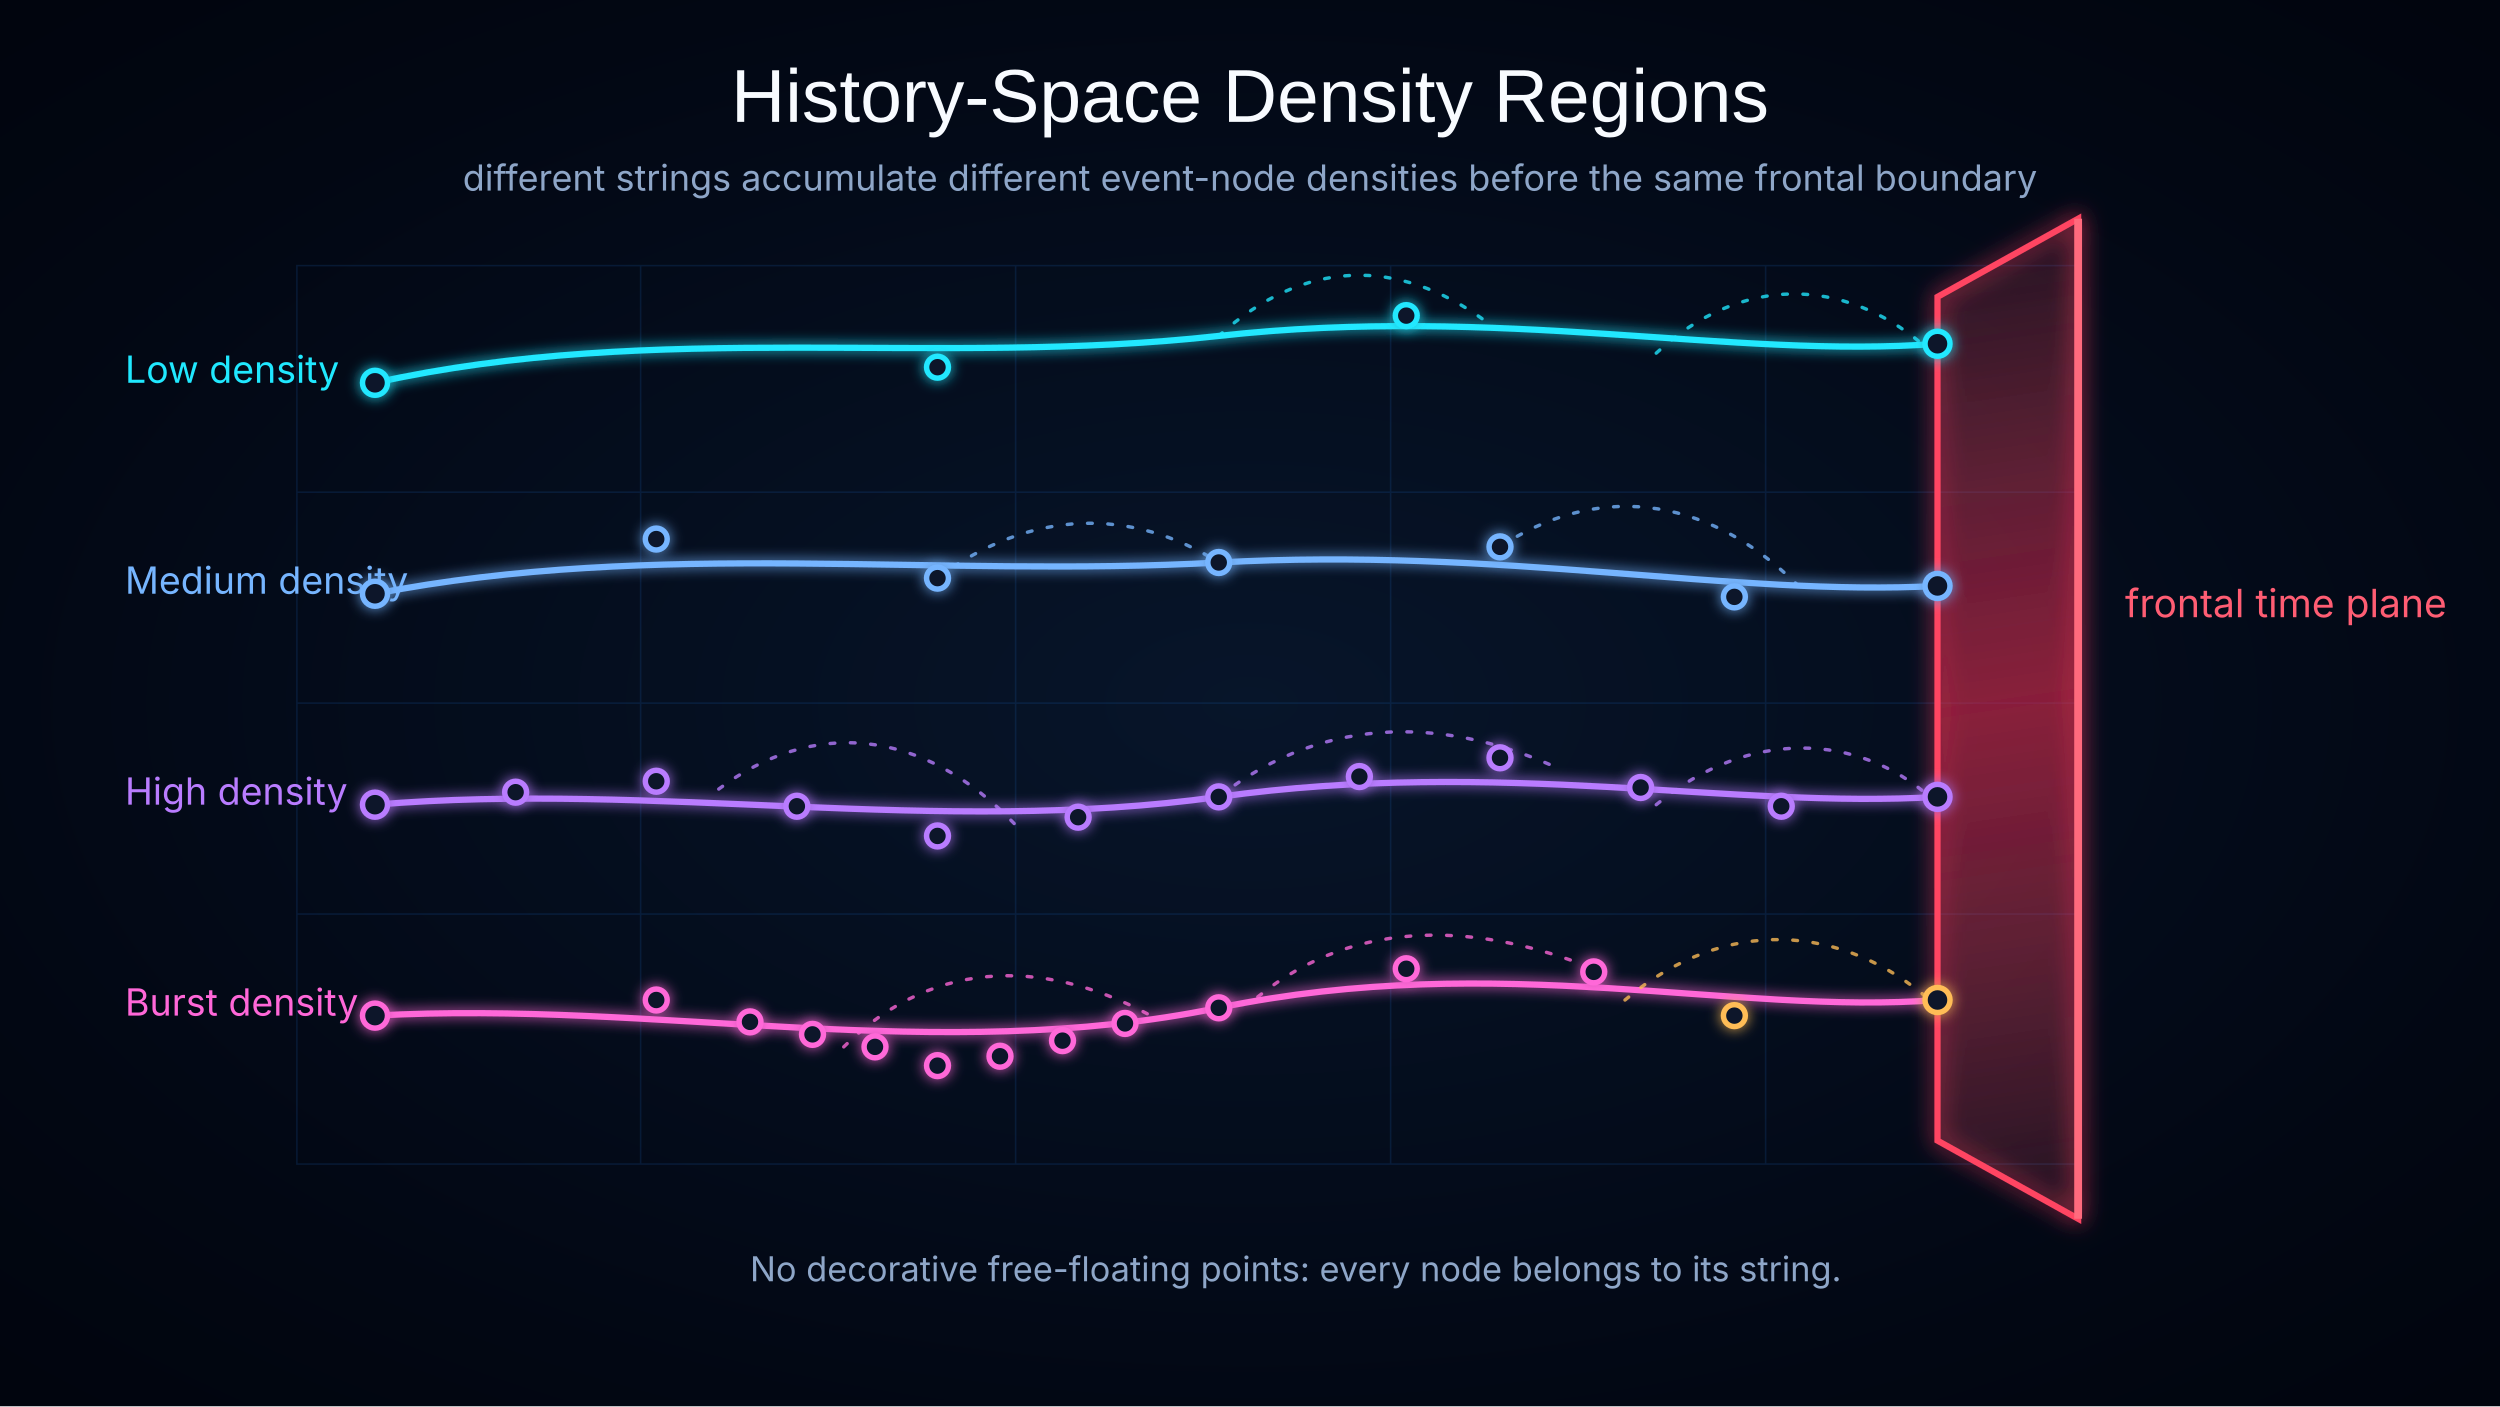
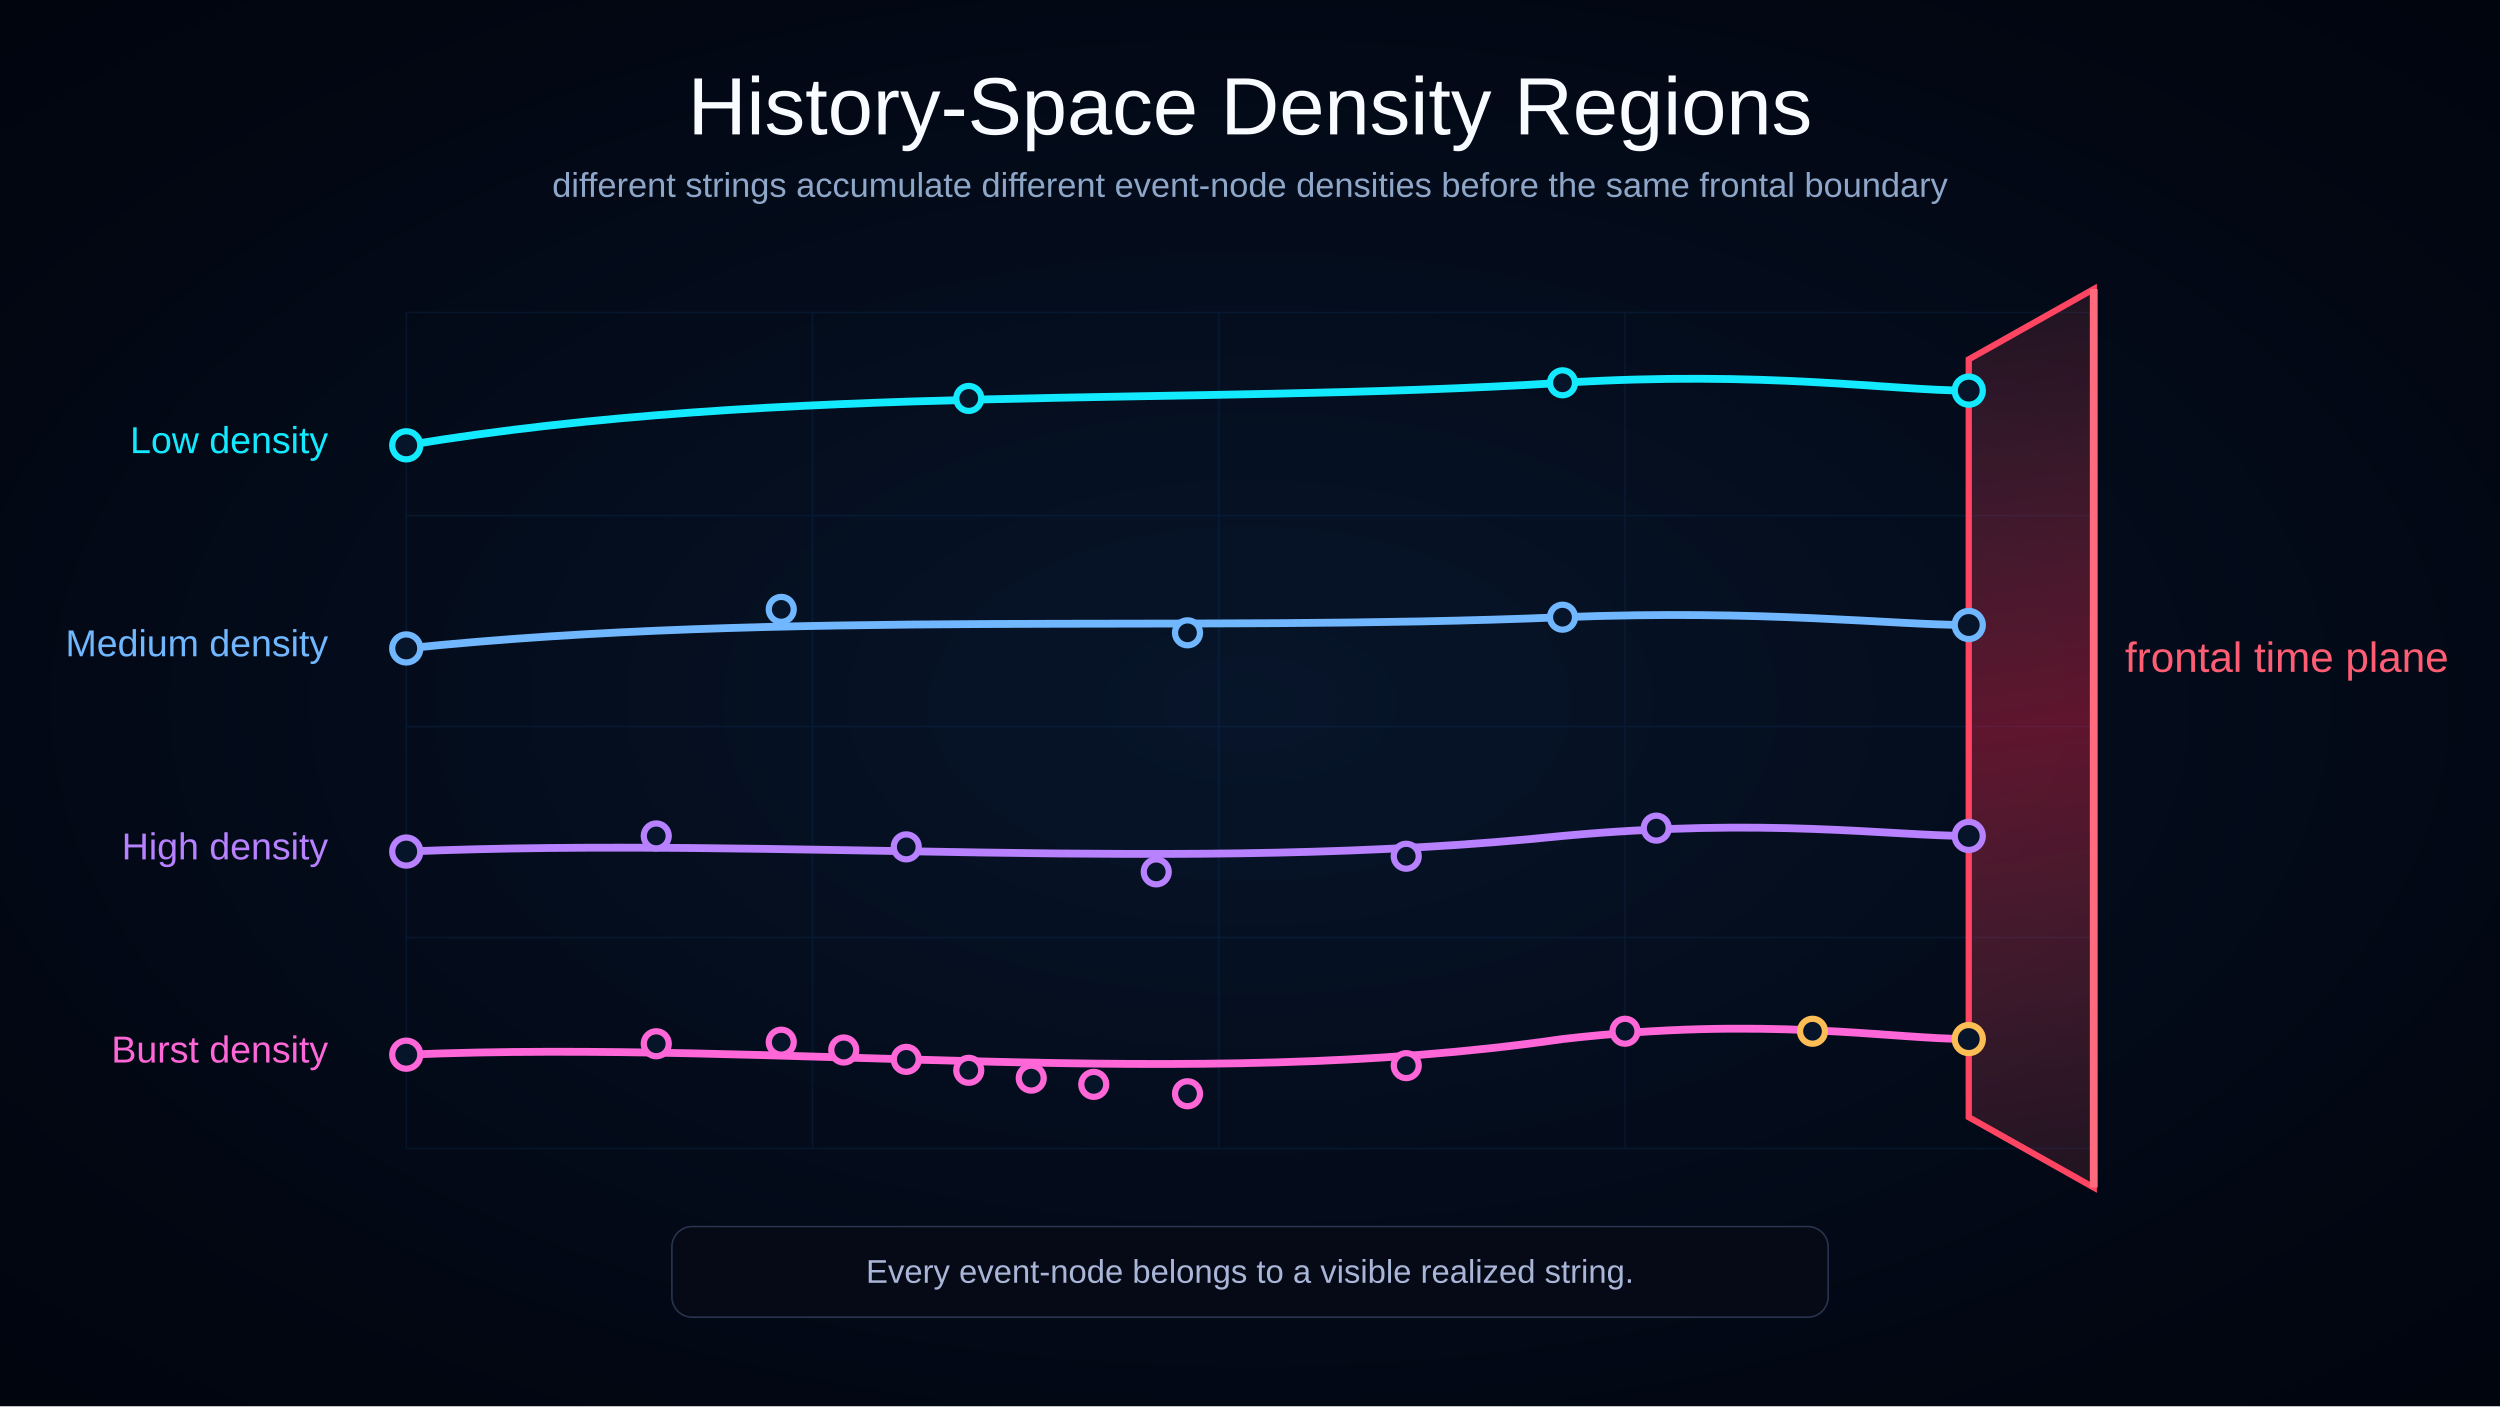
<svg xmlns="http://www.w3.org/2000/svg" viewBox="0 0 1600 900" role="img" aria-labelledby="title desc">
  <defs>
    <radialGradient id="bg" cx="50%" cy="50%" r="82%">
      <stop offset="0" stop-color="#07152a" />
      <stop offset="0.65" stop-color="#020713" />
      <stop offset="1" stop-color="#00030a" />
    </radialGradient>
-     <linearGradient id="plane" x1="1240" y1="140" x2="1330" y2="760" gradientUnits="userSpaceOnUse">
-       <stop offset="0" stop-color="#ff6076" stop-opacity="0.06" />
-       <stop offset="0.5" stop-color="#ff244b" stop-opacity="0.33" />
-       <stop offset="1" stop-color="#ff6076" stop-opacity="0.08" />
+     <linearGradient id="plane" x1="1260" y1="180" x2="1340" y2="750" gradientUnits="userSpaceOnUse">
+       <stop offset="0" stop-color="#ff6076" stop-opacity="0.10" />
+       <stop offset="0.5" stop-color="#ff244b" stop-opacity="0.36" />
+       <stop offset="1" stop-color="#ff6076" stop-opacity="0.12" />
    </linearGradient>
-     <filter id="glow" x="-60%" y="-60%" width="220%" height="220%">
-       <feGaussianBlur stdDeviation="4" result="b" />
-       <feMerge>
-         <feMergeNode in="b" />
-         <feMergeNode in="SourceGraphic" />
-       </feMerge>
-     </filter>
-     <filter id="ruby" x="-80%" y="-80%" width="260%" height="260%">
-       <feGaussianBlur stdDeviation="7" result="b" />
-       <feColorMatrix in="b" type="matrix" values="1 0 0 0 1 0 0 0 0 .04 0 0 0 0 .12 0 0 0 .9 0" result="c" />
-       <feMerge>
-         <feMergeNode in="c" />
-         <feMergeNode in="SourceGraphic" />
-       </feMerge>
-     </filter>
  </defs>
  <rect width="1600" height="900" fill="url(#bg)" />
-   <text x="800" y="78" fill="#f8fbff" font-family="Orbitron, Rajdhani, Segoe UI, Arial, sans-serif" font-size="48" text-anchor="middle">History-Space Density Regions</text>
-   <text x="800" y="122" fill="#8ea6c8" font-family="Inter, Segoe UI, Arial, sans-serif" font-size="23" text-anchor="middle">different strings accumulate different event-node densities before the same frontal boundary</text>
-   <g opacity=".18" stroke="#1a63bd" fill="none">
-     <path d="M190 170 H1330 V745 H190 Z" />
-     <path d="M190 315 H1330" />
-     <path d="M190 450 H1330" />
-     <path d="M190 585 H1330" />
-     <path d="M410 170 V745" />
-     <path d="M650 170 V745" />
-     <path d="M890 170 V745" />
-     <path d="M1130 170 V745" />
+   <text x="800" y="86" fill="#f8fbff" font-family="Segoe UI, Arial, sans-serif" font-size="52" text-anchor="middle">History-Space Density Regions</text>
+   <text x="800" y="126" fill="#8ea6c8" font-family="Segoe UI, Arial, sans-serif" font-size="22" text-anchor="middle">different strings accumulate different event-node densities before the same frontal boundary</text>
+   <g opacity="0.12" stroke="#1a63bd" fill="none">
+     <path d="M260 200 H1340 V735 H260 Z" />
+     <path d="M260 330 H1340" />
+     <path d="M260 465 H1340" />
+     <path d="M260 600 H1340" />
+     <path d="M520 200 V735" />
+     <path d="M780 200 V735" />
+     <path d="M1040 200 V735" />
  </g>
-   <g filter="url(#ruby)">
-     <polygon points="1240,190 1330,140 1330,780 1240,730" fill="url(#plane)" stroke="#ff4562" stroke-width="4" />
-     <line x1="1330" y1="140" x2="1330" y2="780" stroke="#ff6b7d" stroke-width="5" />
+   <polygon points="1260,230 1340,185 1340,760 1260,715" fill="url(#plane)" stroke="#ff4562" stroke-width="4" />
+   <line x1="1340" y1="185" x2="1340" y2="760" stroke="#ff6b7d" stroke-width="5" />
+   <text x="1360" y="430" fill="#ff5d73" font-family="Segoe UI, Arial, sans-serif" font-size="27">frontal time plane</text>
+   <text x="210" y="290" fill="#14eaff" font-family="Segoe UI, Arial, sans-serif" font-size="24" text-anchor="end">Low density</text>
+   <text x="210" y="420" fill="#70b7ff" font-family="Segoe UI, Arial, sans-serif" font-size="24" text-anchor="end">Medium density</text>
+   <text x="210" y="550" fill="#b781ff" font-family="Segoe UI, Arial, sans-serif" font-size="24" text-anchor="end">High density</text>
+   <text x="210" y="680" fill="#ff67d8" font-family="Segoe UI, Arial, sans-serif" font-size="24" text-anchor="end">Burst density</text>
+   <g fill="none" stroke-linecap="round" stroke-width="5">
+     <path d="M260 285 C500 245 760 260 1000 245 C1130 237 1210 250 1260 250" stroke="#14eaff" />
+     <path d="M260 415 C500 390 760 405 1000 395 C1130 390 1210 400 1260 400" stroke="#70b7ff" />
+     <path d="M260 545 C500 535 760 560 1000 535 C1130 523 1210 535 1260 535" stroke="#b781ff" />
+     <path d="M260 675 C500 665 760 700 1000 665 C1130 650 1210 665 1260 665" stroke="#ff67d8" />
  </g>
-   <text x="1360" y="395" fill="#ff5d73" font-family="Inter, Segoe UI, Arial, sans-serif" font-size="25">frontal time plane</text>
-   <text x="80" y="245" fill="#20e8ff" font-family="Inter, Segoe UI, Arial, sans-serif" font-size="24">Low density</text>
-   <text x="80" y="380" fill="#76b5ff" font-family="Inter, Segoe UI, Arial, sans-serif" font-size="24">Medium density</text>
-   <text x="80" y="515" fill="#b97cff" font-family="Inter, Segoe UI, Arial, sans-serif" font-size="24">High density</text>
-   <text x="80" y="650" fill="#ff67d8" font-family="Inter, Segoe UI, Arial, sans-serif" font-size="24">Burst density</text>
-   <g fill="none" stroke-linecap="round" stroke-width="4" filter="url(#glow)">
-     <path d="M240 245 C420 205 600 235 780 215 C960 195 1110 230 1240 220" stroke="#20e8ff" />
-     <path d="M240 380 C420 345 600 370 780 360 C960 350 1110 382 1240 375" stroke="#76b5ff" />
-     <path d="M240 515 C420 500 600 535 780 510 C960 485 1110 518 1240 510" stroke="#b97cff" />
-     <path d="M240 650 C420 640 600 682 780 645 C960 608 1110 650 1240 640" stroke="#ff67d8" />
+   <g fill="#07152a" stroke-width="4">
+     <circle cx="260" cy="285" r="9" stroke="#14eaff" />
+     <circle cx="620" cy="255" r="8" stroke="#14eaff" />
+     <circle cx="1000" cy="245" r="8" stroke="#14eaff" />
+     <circle cx="1260" cy="250" r="9" stroke="#14eaff" />
+     <circle cx="260" cy="415" r="9" stroke="#70b7ff" />
+     <circle cx="500" cy="390" r="8" stroke="#70b7ff" />
+     <circle cx="760" cy="405" r="8" stroke="#70b7ff" />
+     <circle cx="1000" cy="395" r="8" stroke="#70b7ff" />
+     <circle cx="1260" cy="400" r="9" stroke="#70b7ff" />
+     <circle cx="260" cy="545" r="9" stroke="#b781ff" />
+     <circle cx="420" cy="535" r="8" stroke="#b781ff" />
+     <circle cx="580" cy="542" r="8" stroke="#b781ff" />
+     <circle cx="740" cy="558" r="8" stroke="#b781ff" />
+     <circle cx="900" cy="548" r="8" stroke="#b781ff" />
+     <circle cx="1060" cy="530" r="8" stroke="#b781ff" />
+     <circle cx="1260" cy="535" r="9" stroke="#b781ff" />
+     <circle cx="260" cy="675" r="9" stroke="#ff67d8" />
+     <circle cx="420" cy="668" r="8" stroke="#ff67d8" />
+     <circle cx="500" cy="667" r="8" stroke="#ff67d8" />
+     <circle cx="540" cy="672" r="8" stroke="#ff67d8" />
+     <circle cx="580" cy="678" r="8" stroke="#ff67d8" />
+     <circle cx="620" cy="685" r="8" stroke="#ff67d8" />
+     <circle cx="660" cy="690" r="8" stroke="#ff67d8" />
+     <circle cx="700" cy="694" r="8" stroke="#ff67d8" />
+     <circle cx="760" cy="700" r="8" stroke="#ff67d8" />
+     <circle cx="900" cy="682" r="8" stroke="#ff67d8" />
+     <circle cx="1040" cy="660" r="8" stroke="#ff67d8" />
+     <circle cx="1160" cy="660" r="8" stroke="#ffbd56" />
+     <circle cx="1260" cy="665" r="9" stroke="#ffbd56" />
  </g>
-   <g fill="none" stroke-linecap="round" stroke-dasharray="3 10" stroke-width="2.2" opacity=".78">
-     <path d="M780 215 C835 165 895 165 950 205" stroke="#20e8ff" />
-     <path d="M1060 226 C1115 175 1180 178 1230 220" stroke="#20e8ff" />
-     <path d="M600 370 C660 325 725 325 780 360" stroke="#76b5ff" />
-     <path d="M960 350 C1020 310 1090 315 1150 374" stroke="#76b5ff" />
-     <path d="M460 505 C520 460 590 465 650 528" stroke="#b97cff" />
-     <path d="M780 510 C850 455 930 460 1000 493" stroke="#b97cff" />
-     <path d="M1060 515 C1120 465 1190 470 1235 510" stroke="#b97cff" />
-     <path d="M540 670 C600 610 675 615 740 652" stroke="#ff67d8" />
-     <path d="M805 638 C870 585 950 592 1020 620" stroke="#ff67d8" />
-     <path d="M1040 640 C1105 585 1180 592 1235 640" stroke="#ffbd56" />
-   </g>
-   <g filter="url(#glow)" fill="#07152a" stroke-width="3.5">
-     <circle cx="240" cy="245" r="8" stroke="#20e8ff" />
-     <circle cx="600" cy="235" r="7" stroke="#20e8ff" />
-     <circle cx="900" cy="202" r="7" stroke="#20e8ff" />
-     <circle cx="1240" cy="220" r="8" stroke="#20e8ff" />
-     <circle cx="240" cy="380" r="8" stroke="#76b5ff" />
-     <circle cx="420" cy="345" r="7" stroke="#76b5ff" />
-     <circle cx="600" cy="370" r="7" stroke="#76b5ff" />
-     <circle cx="780" cy="360" r="7" stroke="#76b5ff" />
-     <circle cx="960" cy="350" r="7" stroke="#76b5ff" />
-     <circle cx="1110" cy="382" r="7" stroke="#76b5ff" />
-     <circle cx="1240" cy="375" r="8" stroke="#76b5ff" />
-     <circle cx="240" cy="515" r="8" stroke="#b97cff" />
-     <circle cx="330" cy="507" r="7" stroke="#b97cff" />
-     <circle cx="420" cy="500" r="7" stroke="#b97cff" />
-     <circle cx="510" cy="516" r="7" stroke="#b97cff" />
-     <circle cx="600" cy="535" r="7" stroke="#b97cff" />
-     <circle cx="690" cy="523" r="7" stroke="#b97cff" />
-     <circle cx="780" cy="510" r="7" stroke="#b97cff" />
-     <circle cx="870" cy="497" r="7" stroke="#b97cff" />
-     <circle cx="960" cy="485" r="7" stroke="#b97cff" />
-     <circle cx="1050" cy="504" r="7" stroke="#b97cff" />
-     <circle cx="1140" cy="516" r="7" stroke="#b97cff" />
-     <circle cx="1240" cy="510" r="8" stroke="#b97cff" />
-     <circle cx="240" cy="650" r="8" stroke="#ff67d8" />
-     <circle cx="420" cy="640" r="7" stroke="#ff67d8" />
-     <circle cx="480" cy="654" r="7" stroke="#ff67d8" />
-     <circle cx="520" cy="662" r="7" stroke="#ff67d8" />
-     <circle cx="560" cy="670" r="7" stroke="#ff67d8" />
-     <circle cx="600" cy="682" r="7" stroke="#ff67d8" />
-     <circle cx="640" cy="676" r="7" stroke="#ff67d8" />
-     <circle cx="680" cy="666" r="7" stroke="#ff67d8" />
-     <circle cx="720" cy="655" r="7" stroke="#ff67d8" />
-     <circle cx="780" cy="645" r="7" stroke="#ff67d8" />
-     <circle cx="900" cy="620" r="7" stroke="#ff67d8" />
-     <circle cx="1020" cy="622" r="7" stroke="#ff67d8" />
-     <circle cx="1110" cy="650" r="7" stroke="#ffbd56" />
-     <circle cx="1240" cy="640" r="8" stroke="#ffbd56" />
-   </g>
-   <text x="480" y="820" fill="#8ea6c8" font-family="Inter, Segoe UI, Arial, sans-serif" font-size="22">No decorative free-floating points: every node belongs to its string.</text>
+   <rect x="430" y="785" width="740" height="58" rx="13" fill="#050a16" stroke="#29354f" />
+   <text x="800" y="821" fill="#aab6d8" font-family="Segoe UI, Arial, sans-serif" font-size="21" text-anchor="middle">Every event-node belongs to a visible realized string.</text>
</svg>
